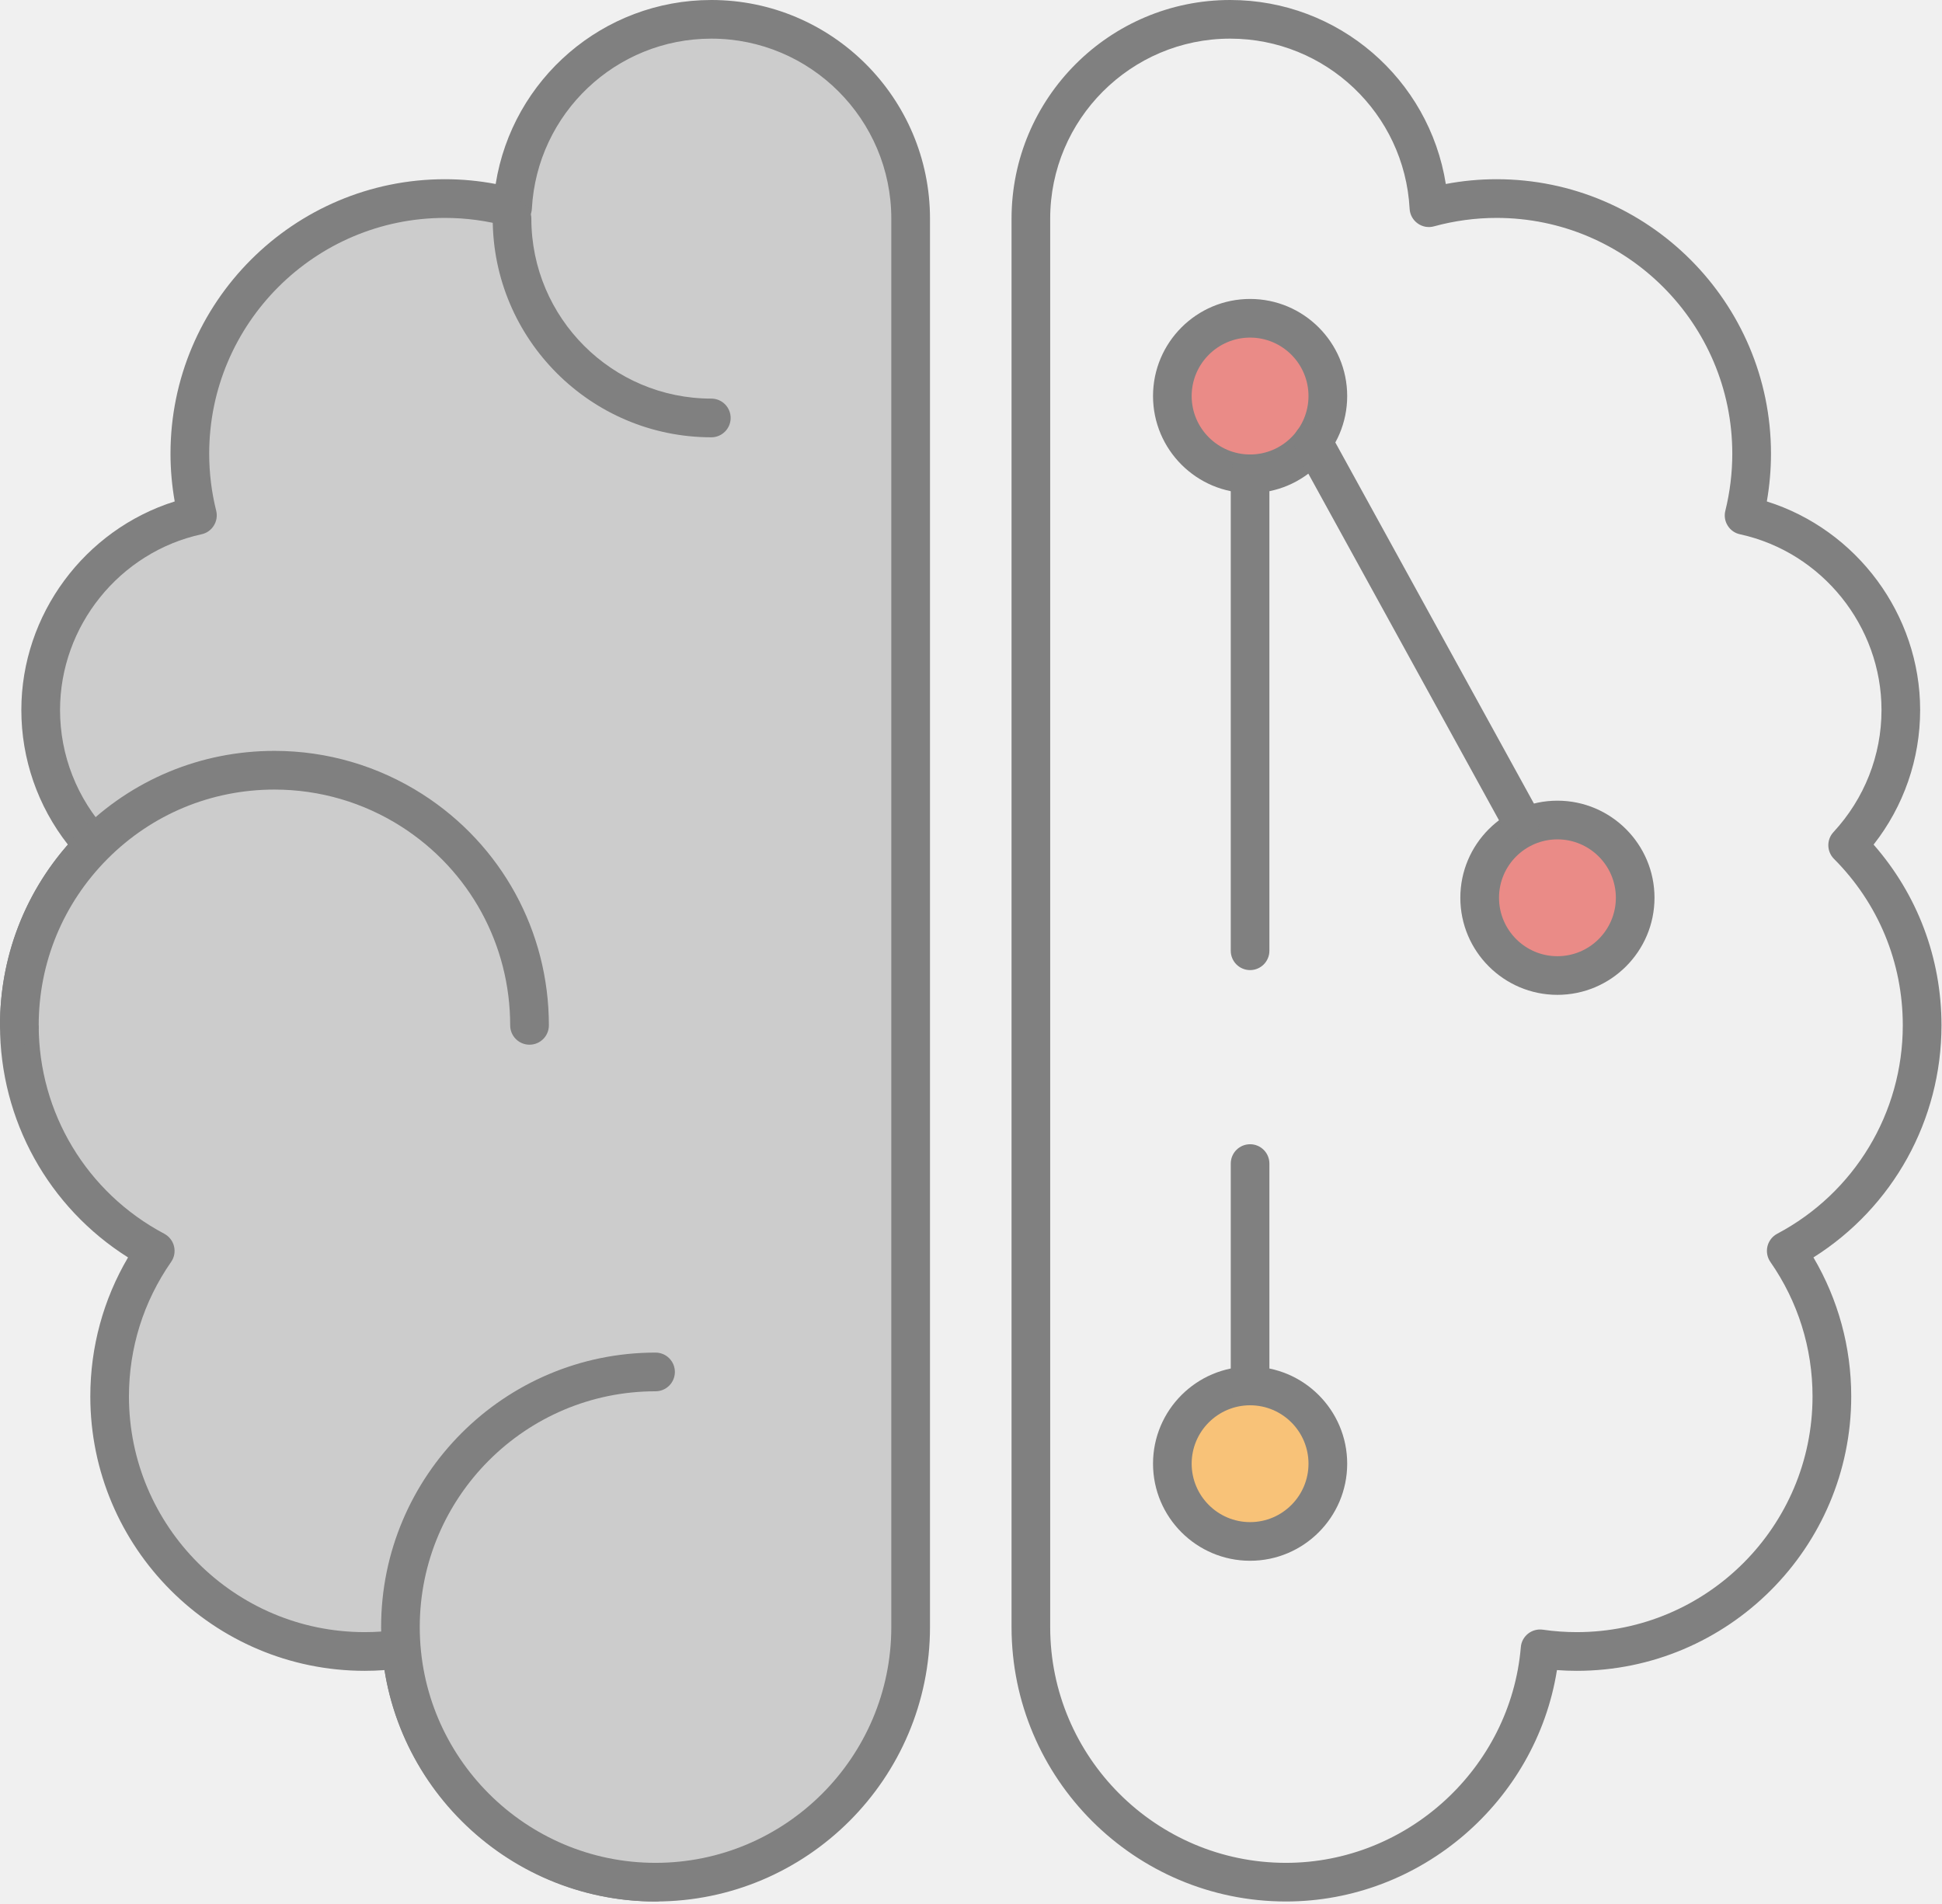
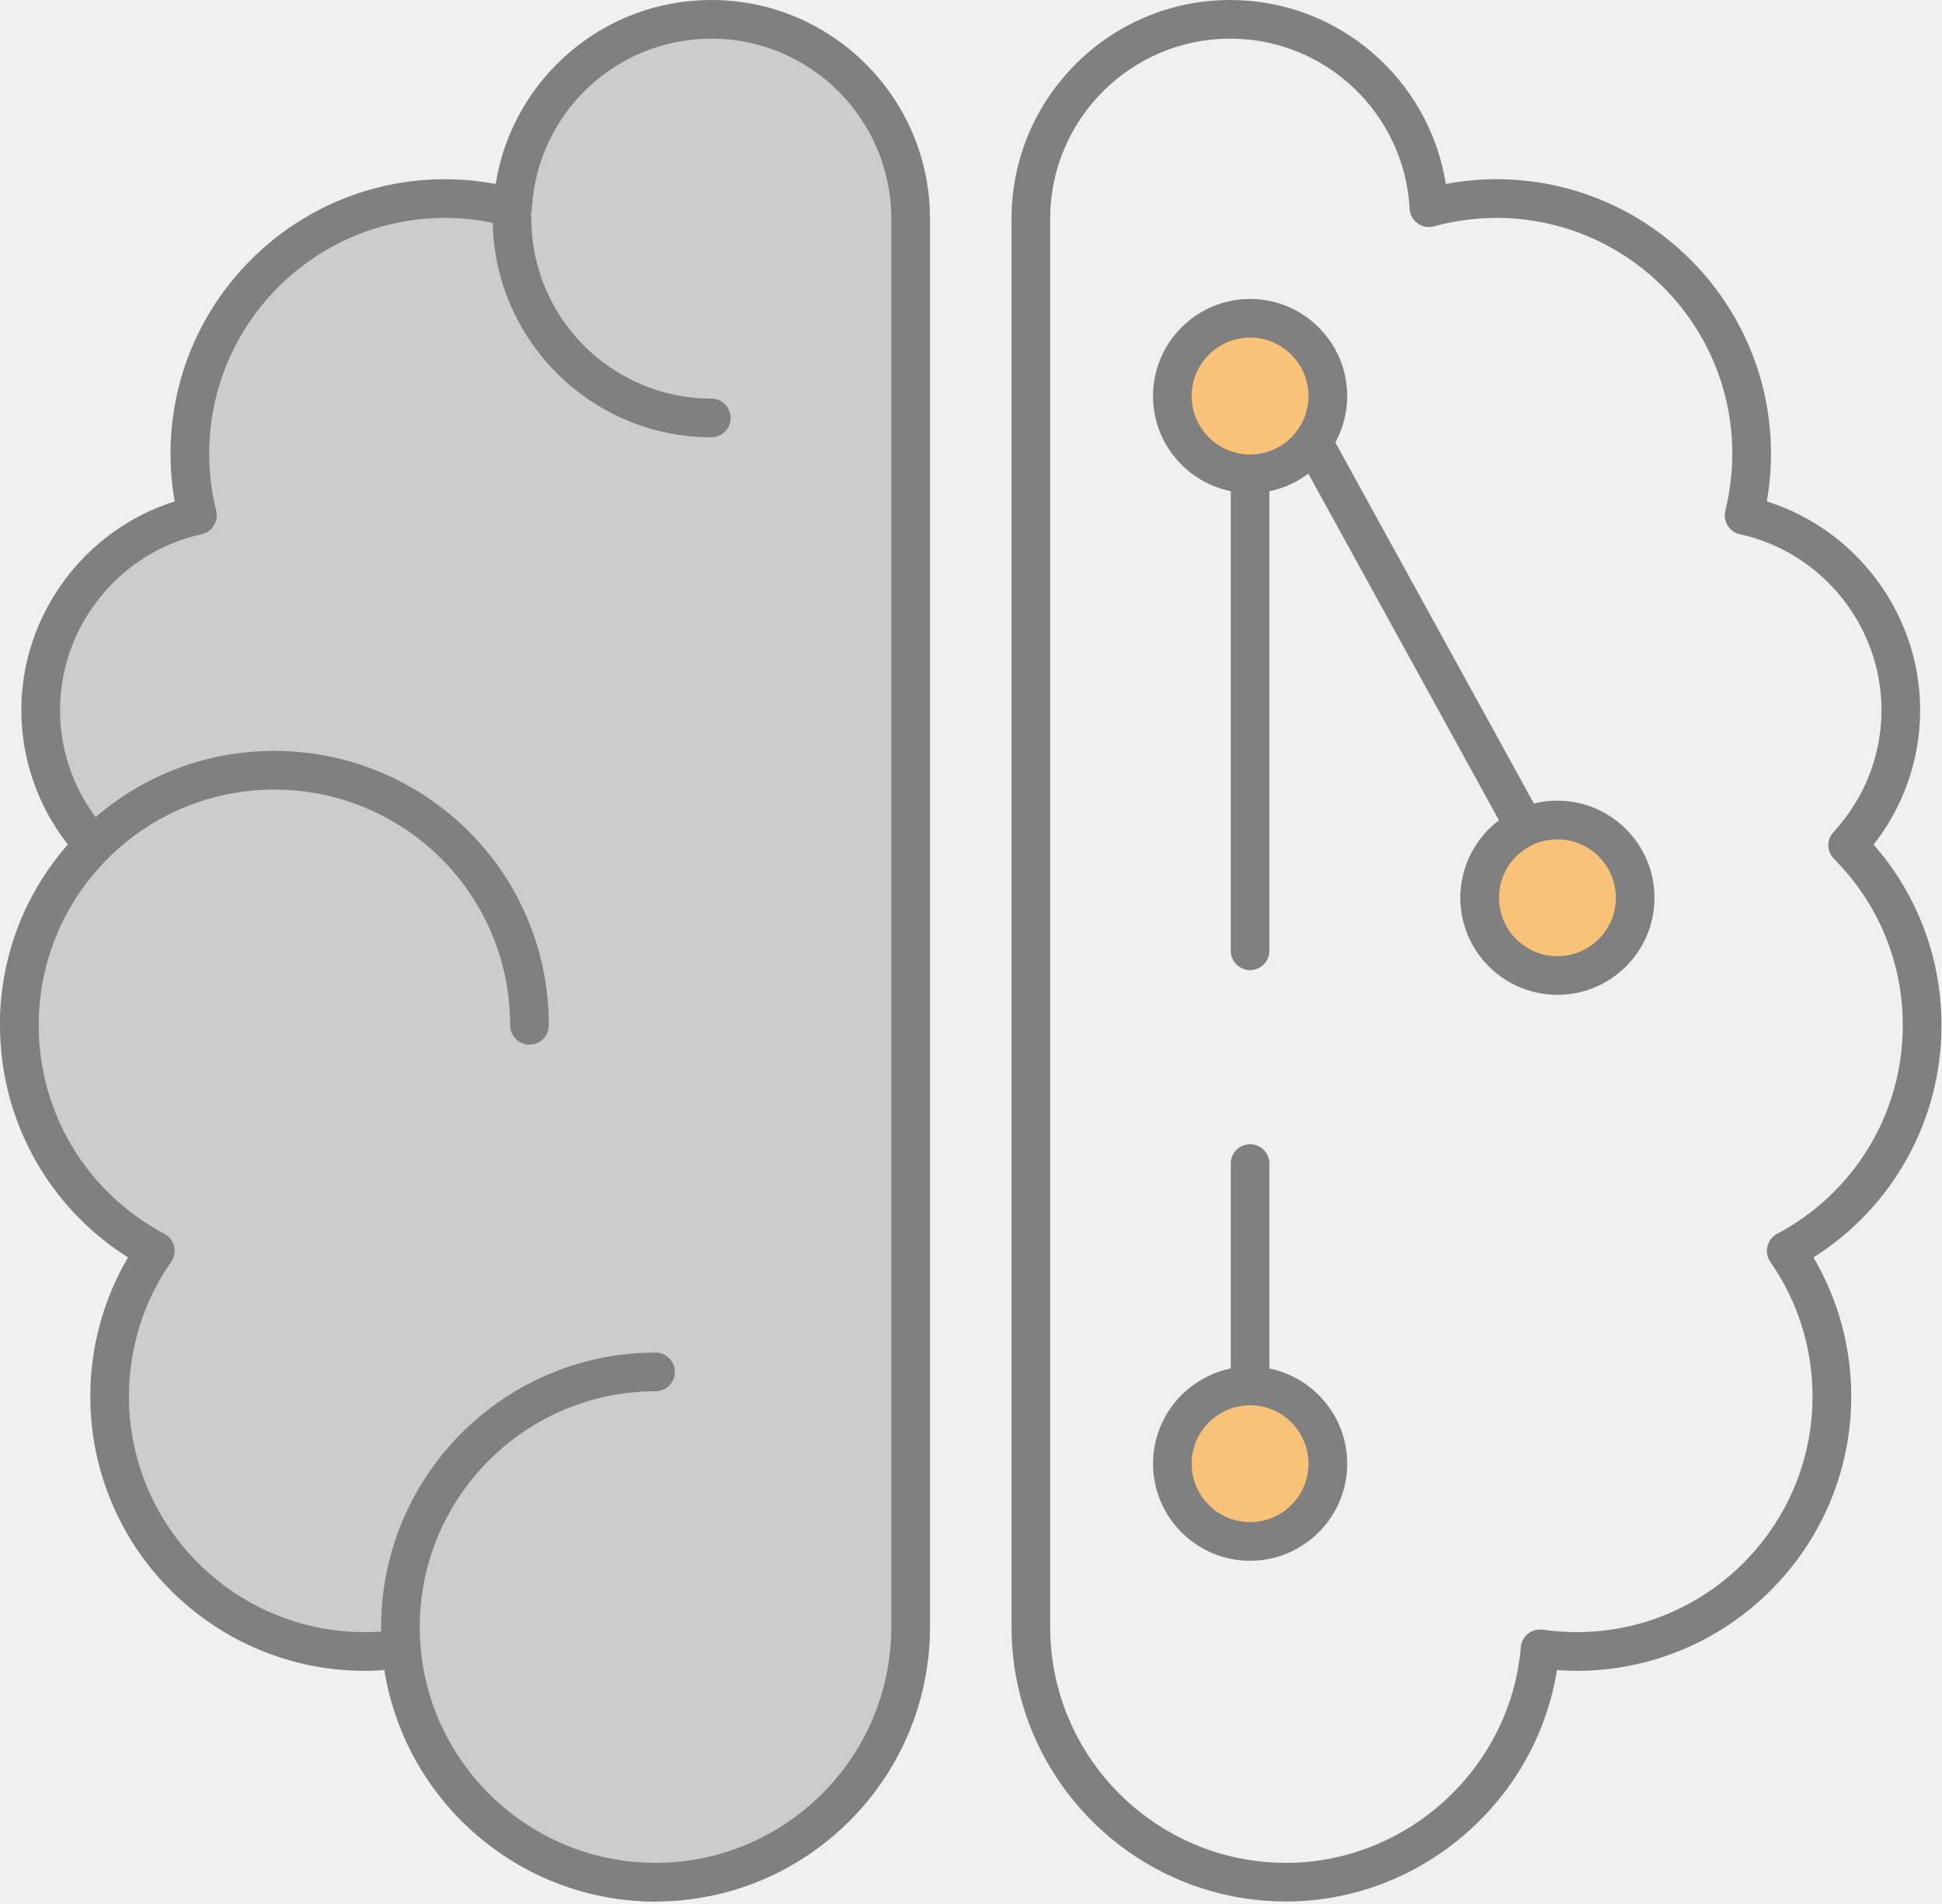
<svg xmlns="http://www.w3.org/2000/svg" width="455" height="446" viewBox="0 0 455 446" fill="none">
  <g clip-path="url(#clip0_1_2)">
    <path d="M166.667 4.52C141.733 4.52 121.427 24.067 120.093 48.667C115.04 47.28 109.733 46.52 104.253 46.52C71.24 46.52 44.48 73.28 44.48 106.293C44.48 111.28 45.107 116.12 46.253 120.747C25.267 125.32 9.533 143.987 9.533 166.347C9.533 178.587 14.28 189.693 21.987 198.027C11.2 208.827 4.533 223.747 4.533 240.213C4.533 263.133 17.44 283.027 36.373 293.053C29.64 302.733 25.68 314.48 25.68 327.16C25.68 360.16 52.44 386.92 85.453 386.92C88.373 386.92 91.24 386.707 94.053 386.293C96.64 416.92 122.307 440.96 153.587 440.96C186.6 440.96 213.36 414.213 213.36 381.2V51.227C213.36 25.427 192.453 4.52 166.667 4.52Z" fill="#CCCCCC" />
    <path d="M94.053 381.773C95.067 381.773 96.067 382.107 96.88 382.747C97.853 383.533 98.467 384.68 98.573 385.92C100.96 414.24 125.133 436.44 153.587 436.44C184.053 436.44 208.827 411.653 208.827 381.2V51.227C208.827 27.973 189.907 9.053 166.667 9.053C144.293 9.053 125.827 26.56 124.613 48.907C124.547 50.28 123.853 51.533 122.747 52.333C121.627 53.147 120.213 53.4 118.893 53.027C114.107 51.72 109.187 51.053 104.253 51.053C73.787 51.053 49.013 75.827 49.013 106.293C49.013 110.787 49.56 115.28 50.653 119.653C50.947 120.853 50.747 122.107 50.093 123.147C49.453 124.187 48.413 124.92 47.213 125.173C28 129.36 14.067 146.68 14.067 166.347C14.067 176.96 18.053 187.107 25.307 194.947C26.96 196.733 26.907 199.493 25.187 201.227C14.8 211.653 9.067 225.493 9.067 240.213C9.067 260.733 20.347 279.44 38.493 289.053C39.64 289.667 40.467 290.733 40.773 291.987C41.08 293.253 40.84 294.587 40.093 295.653C33.627 304.933 30.213 315.827 30.213 327.16C30.213 357.613 54.987 382.387 85.453 382.387C88.067 382.387 90.747 382.2 93.413 381.813C93.627 381.787 93.84 381.773 94.053 381.773ZM153.587 445.493C122.027 445.493 94.987 422.027 90.093 391.28C88.547 391.4 86.987 391.453 85.453 391.453C50 391.453 21.16 362.613 21.16 327.16C21.16 315.613 24.2 304.453 30 294.6C11.387 282.867 0 262.453 0 240.213C0 224.48 5.627 209.6 15.907 197.88C8.853 188.88 5 177.827 5 166.347C5 143.96 19.867 124.093 40.933 117.48C40.28 113.787 39.947 110.04 39.947 106.293C39.947 70.84 68.8 41.987 104.253 41.987C108.227 41.987 112.213 42.36 116.133 43.107C120.04 18.533 141.293 0 166.667 0C194.907 0 217.893 22.973 217.893 51.227V381.2C217.893 416.653 189.04 445.493 153.587 445.493Z" fill="#808080" />
    <path d="M166.667 97.92C140.867 97.92 119.96 77.013 119.96 51.227Z" fill="#CCCCCC" />
    <path d="M166.667 102.453C138.413 102.453 115.44 79.467 115.44 51.227C115.44 48.72 117.467 46.693 119.96 46.693C122.467 46.693 124.493 48.72 124.493 51.227C124.493 74.467 143.413 93.387 166.667 93.387C169.16 93.387 171.187 95.413 171.187 97.92C171.187 100.413 169.16 102.453 166.667 102.453Z" fill="#808080" />
    <path d="M153.587 440.96C120.587 440.96 93.827 414.213 93.827 381.2C93.827 348.187 120.587 321.427 153.587 321.427" fill="#CCCCCC" />
    <path d="M153.587 445.493C118.133 445.493 89.293 416.653 89.293 381.2C89.293 345.747 118.133 316.893 153.587 316.893C156.093 316.893 158.12 318.92 158.12 321.427C158.12 323.933 156.093 325.96 153.587 325.96C123.133 325.96 98.347 350.747 98.347 381.2C98.347 411.653 123.133 436.44 153.587 436.44C156.093 436.44 158.12 438.467 158.12 440.96C158.12 443.467 156.093 445.493 153.587 445.493Z" fill="#808080" />
    <path d="M4.533 240.227C4.533 223.773 11.187 208.88 21.947 198.053C32.773 187.173 47.773 180.453 64.307 180.453C76.173 180.453 87.24 183.933 96.547 189.893C113.12 200.52 124.067 219.107 124.067 240.227" fill="#CCCCCC" />
    <path d="M124.067 244.76C121.56 244.76 119.533 242.733 119.533 240.227C119.533 221.307 110.027 203.92 94.107 193.707C85.2 188 74.893 184.987 64.307 184.987C49.507 184.987 35.6 190.76 25.16 201.253C14.787 211.693 9.067 225.533 9.067 240.227C9.067 242.733 7.04 244.76 4.533 244.76C2.04 244.76 0 242.733 0 240.227C0 223.12 6.653 207.013 18.733 194.853C30.893 182.64 47.08 175.92 64.307 175.92C76.64 175.92 88.627 179.44 99 186.08C117.533 197.96 128.6 218.2 128.6 240.227C128.6 242.733 126.56 244.76 124.067 244.76Z" fill="#808080" />
    <path d="M288.227 9.053C264.973 9.053 246.053 27.973 246.053 51.227V381.2C246.053 411.653 270.84 436.44 301.293 436.44C329.747 436.44 353.92 414.24 356.32 385.92C356.413 384.68 357.027 383.533 358.013 382.747C358.987 381.973 360.24 381.64 361.48 381.813C364.133 382.2 366.813 382.387 369.427 382.387C399.893 382.387 424.667 357.613 424.667 327.16C424.667 315.827 421.253 304.933 414.787 295.653C414.053 294.587 413.8 293.253 414.107 291.987C414.413 290.733 415.24 289.667 416.387 289.053C434.533 279.44 445.813 260.733 445.813 240.213C445.813 225.493 440.093 211.653 429.693 201.227C427.973 199.493 427.92 196.733 429.574 194.947C436.827 187.107 440.827 176.96 440.827 166.347C440.827 146.68 426.88 129.36 407.667 125.173C406.467 124.92 405.427 124.187 404.787 123.147C404.134 122.107 403.934 120.853 404.24 119.653C405.32 115.28 405.867 110.787 405.867 106.293C405.867 75.827 381.094 51.053 350.64 51.053C345.707 51.053 340.774 51.72 335.987 53.027C334.667 53.4 333.254 53.147 332.134 52.333C331.027 51.533 330.334 50.28 330.267 48.907C329.054 26.56 310.587 9.053 288.227 9.053ZM301.293 445.493C265.84 445.493 237 416.653 237 381.2V51.227C237 22.973 259.973 0 288.227 0C313.6 0 334.84 18.533 338.747 43.107C342.667 42.36 346.653 41.987 350.64 41.987C386.093 41.987 414.933 70.84 414.933 106.293C414.933 110.04 414.6 113.787 413.96 117.48C435.013 124.093 449.88 143.96 449.88 166.347C449.88 177.827 446.04 188.88 438.973 197.88C449.253 209.6 454.88 224.48 454.88 240.213C454.88 262.453 443.493 282.867 424.88 294.6C430.68 304.453 433.733 315.613 433.733 327.16C433.733 362.613 404.88 391.453 369.427 391.453C367.893 391.453 366.347 391.4 364.787 391.28C359.893 422.027 332.867 445.493 301.293 445.493Z" fill="#808080" />
-     <path d="M311.107 92.787C311.107 102.853 302.947 111 292.893 111C282.827 111 274.667 102.853 274.667 92.787C274.667 82.72 282.827 74.573 292.893 74.573C302.947 74.573 311.107 82.72 311.107 92.787Z" fill="#E5261F" fill-opacity="0.5" stroke="#FF00FF" stroke-width="0.133" />
+     <path d="M311.107 92.787C311.107 102.853 302.947 111 292.893 111C282.827 111 274.667 102.853 274.667 92.787C274.667 82.72 282.827 74.573 292.893 74.573C302.947 74.573 311.107 82.72 311.107 92.787Z" fill="#FF9500" fill-opacity="0.5" stroke="#FF00FF" stroke-width="0.133" />
    <path d="M292.893 79.093C285.347 79.093 279.2 85.24 279.2 92.787C279.2 100.333 285.347 106.48 292.893 106.48C300.44 106.48 306.573 100.333 306.573 92.787C306.573 85.24 300.44 79.093 292.893 79.093ZM292.893 115.533C280.347 115.533 270.147 105.333 270.147 92.787C270.147 80.24 280.347 70.04 292.893 70.04C305.427 70.04 315.64 80.24 315.64 92.787C315.64 105.333 305.427 115.533 292.893 115.533Z" fill="#808080" />
    <path d="M311.107 342.92C311.107 352.987 302.947 361.147 292.893 361.147C282.827 361.147 274.667 352.987 274.667 342.92C274.667 332.867 282.827 324.707 292.893 324.707C302.947 324.707 311.107 332.867 311.107 342.92Z" fill="#FF9500" fill-opacity="0.5" stroke="#FF9500" stroke-width="0.133" />
    <path d="M292.893 329.24C285.347 329.24 279.2 335.373 279.2 342.92C279.2 350.467 285.347 356.613 292.893 356.613C300.44 356.613 306.573 350.467 306.573 342.92C306.573 335.373 300.44 329.24 292.893 329.24ZM292.893 365.667C280.347 365.667 270.147 355.467 270.147 342.92C270.147 330.387 280.347 320.173 292.893 320.173C305.427 320.173 315.64 330.387 315.64 342.92C315.64 355.467 305.427 365.667 292.893 365.667Z" fill="#808080" />
-     <path d="M383.107 210.333C383.107 220.4 374.96 228.56 364.893 228.56C354.84 228.56 346.68 220.4 346.68 210.333C346.68 200.28 354.84 192.12 364.893 192.12C374.96 192.12 383.107 200.28 383.107 210.333Z" fill="#E5261F" fill-opacity="0.5" stroke="#FF00FF" stroke-width="0.133" />
+     <path d="M383.107 210.333C383.107 220.4 374.96 228.56 364.893 228.56C354.84 228.56 346.68 220.4 346.68 210.333C346.68 200.28 354.84 192.12 364.893 192.12C374.96 192.12 383.107 200.28 383.107 210.333Z" fill="#FF9500" fill-opacity="0.5" stroke="#FF00FF" stroke-width="0.133" />
    <path d="M364.893 196.653C357.347 196.653 351.213 202.787 351.213 210.333C351.213 217.88 357.347 224.027 364.893 224.027C372.44 224.027 378.587 217.88 378.587 210.333C378.587 202.787 372.44 196.653 364.893 196.653ZM364.893 233.08C352.347 233.08 342.147 222.88 342.147 210.333C342.147 197.8 352.347 187.587 364.893 187.587C377.44 187.587 387.64 197.8 387.64 210.333C387.64 222.88 377.44 233.08 364.893 233.08Z" fill="#808080" />
    <path d="M292.893 329.24C290.387 329.24 288.36 327.213 288.36 324.707V272.613C288.36 270.107 290.387 268.08 292.893 268.08C295.387 268.08 297.413 270.107 297.413 272.613V324.707C297.413 327.213 295.387 329.24 292.893 329.24Z" fill="#808080" />
    <path d="M292.893 227.28C290.387 227.28 288.36 225.253 288.36 222.747V111C288.36 108.507 290.387 106.48 292.893 106.48C295.387 106.48 297.413 108.507 297.413 111V222.747C297.413 225.253 295.387 227.28 292.893 227.28Z" fill="#808080" />
    <path d="M356.347 196.653C354.747 196.653 353.2 195.8 352.373 194.307L303.627 105.68C302.427 103.493 303.227 100.733 305.413 99.533C307.613 98.32 310.36 99.12 311.573 101.32L360.307 189.933C361.52 192.133 360.72 194.88 358.52 196.093C357.827 196.467 357.08 196.653 356.347 196.653Z" fill="#808080" />
  </g>
  <defs>
    <clipPath id="clip0_1_2">
      <rect width="454.88" height="445.493" fill="white" />
    </clipPath>
  </defs>
</svg>
